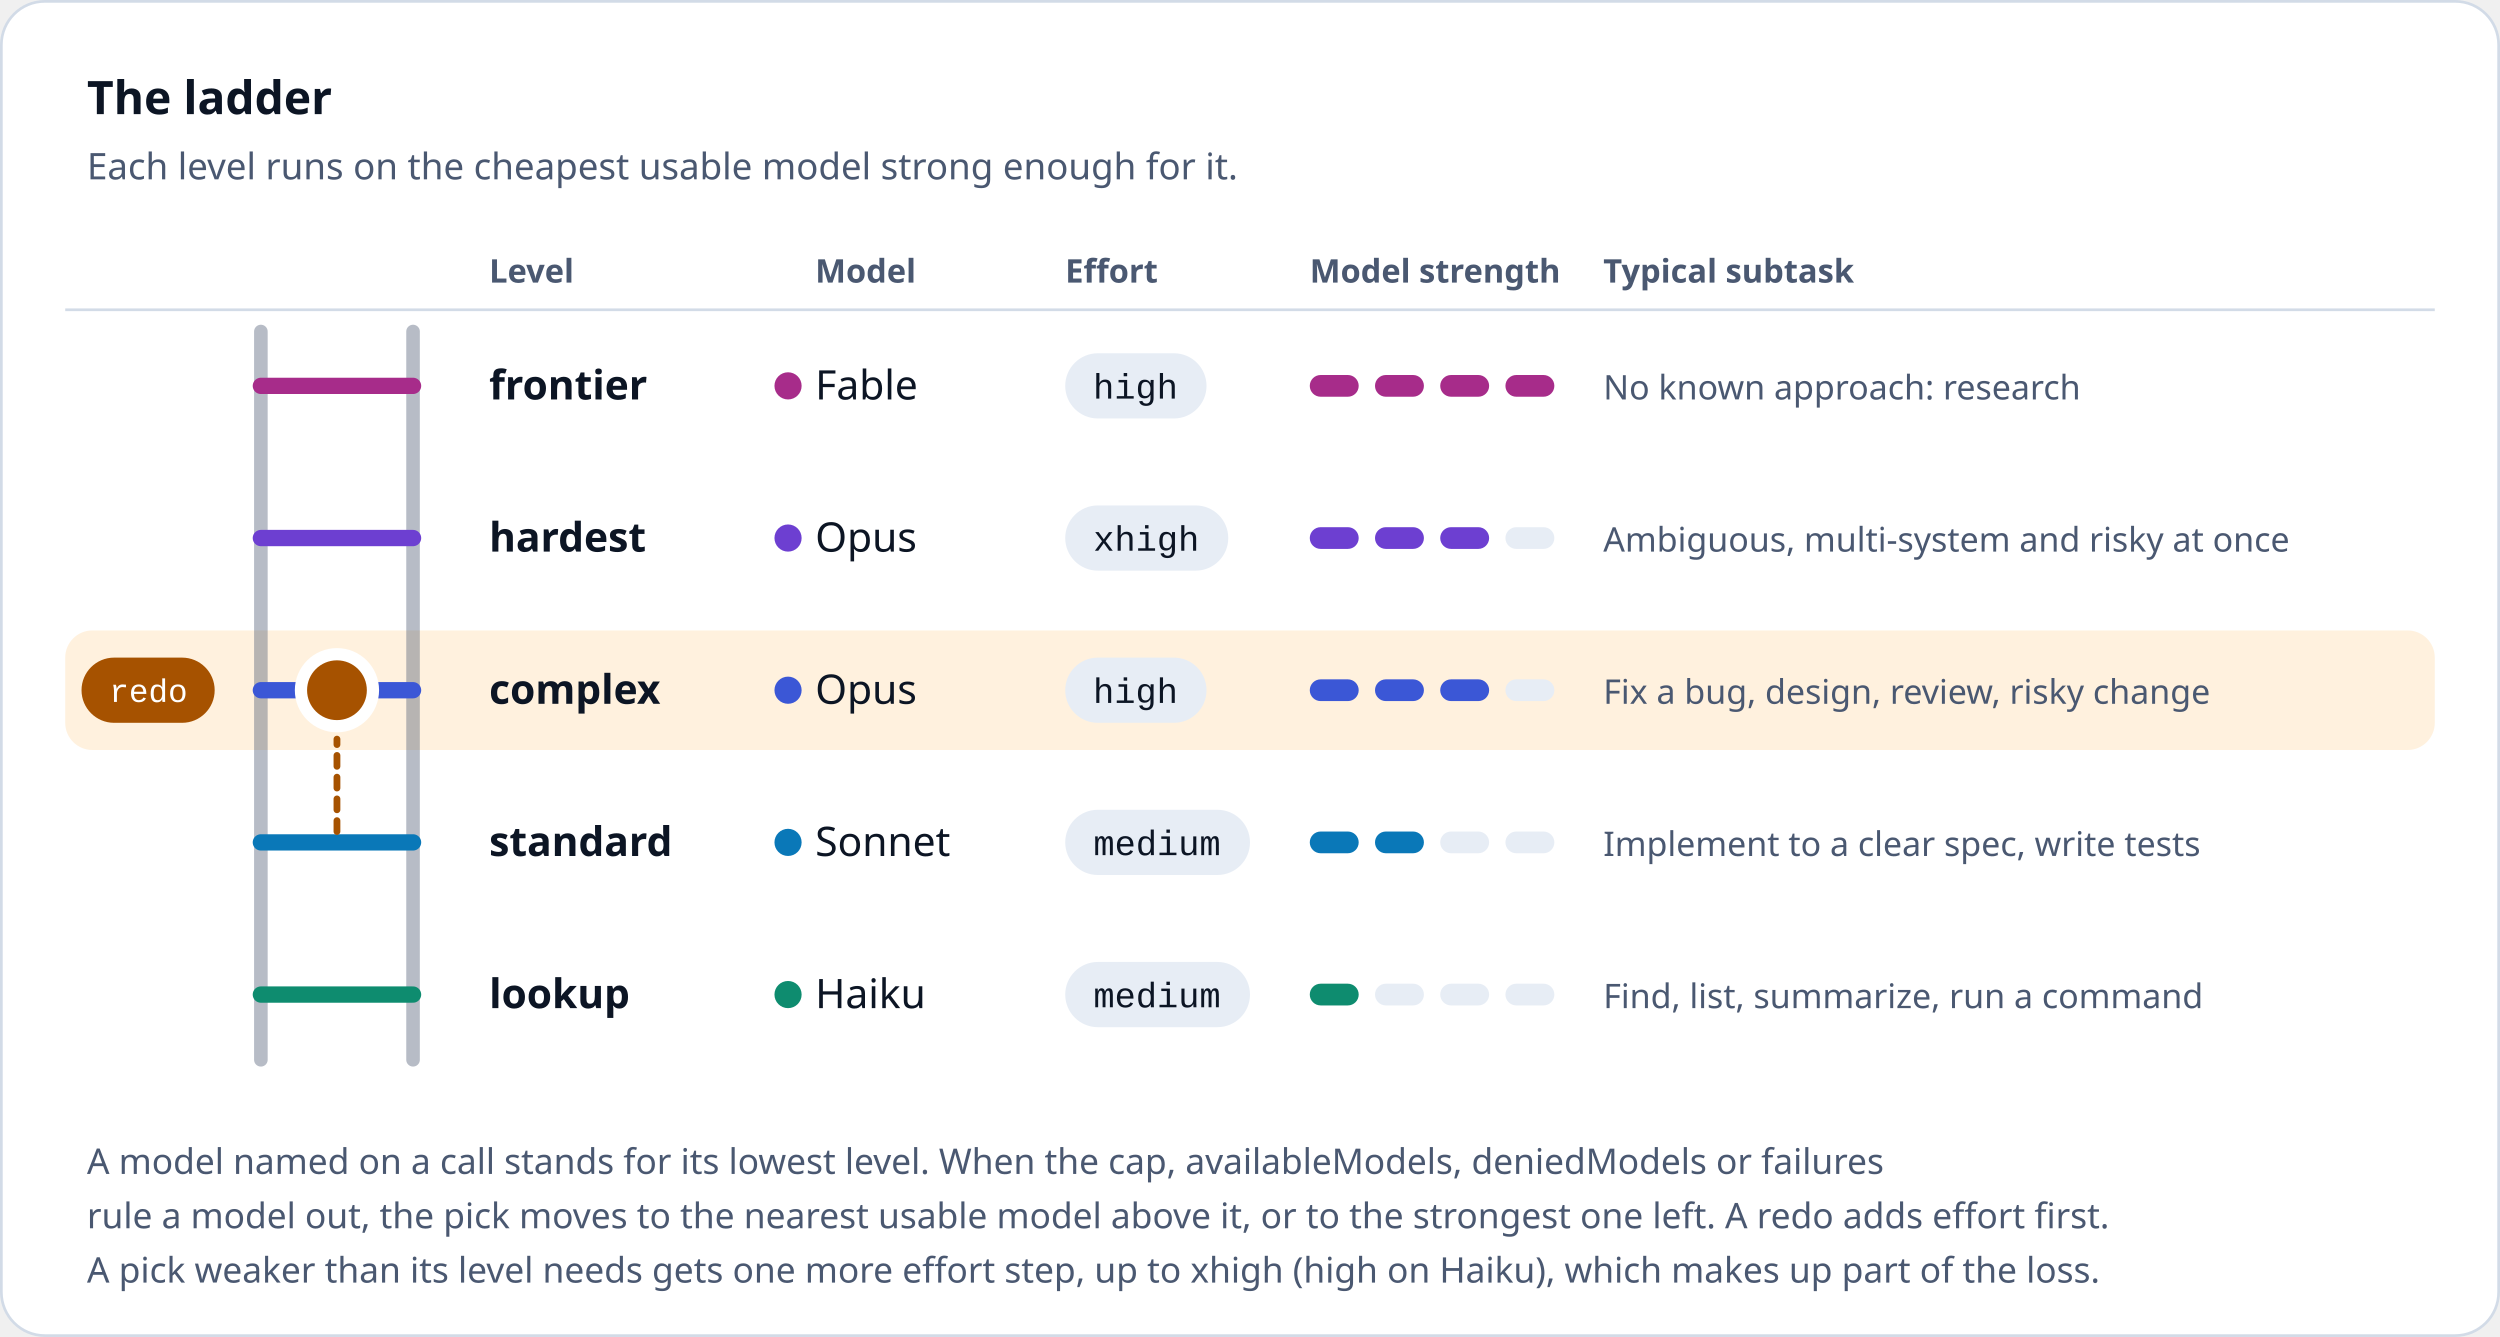
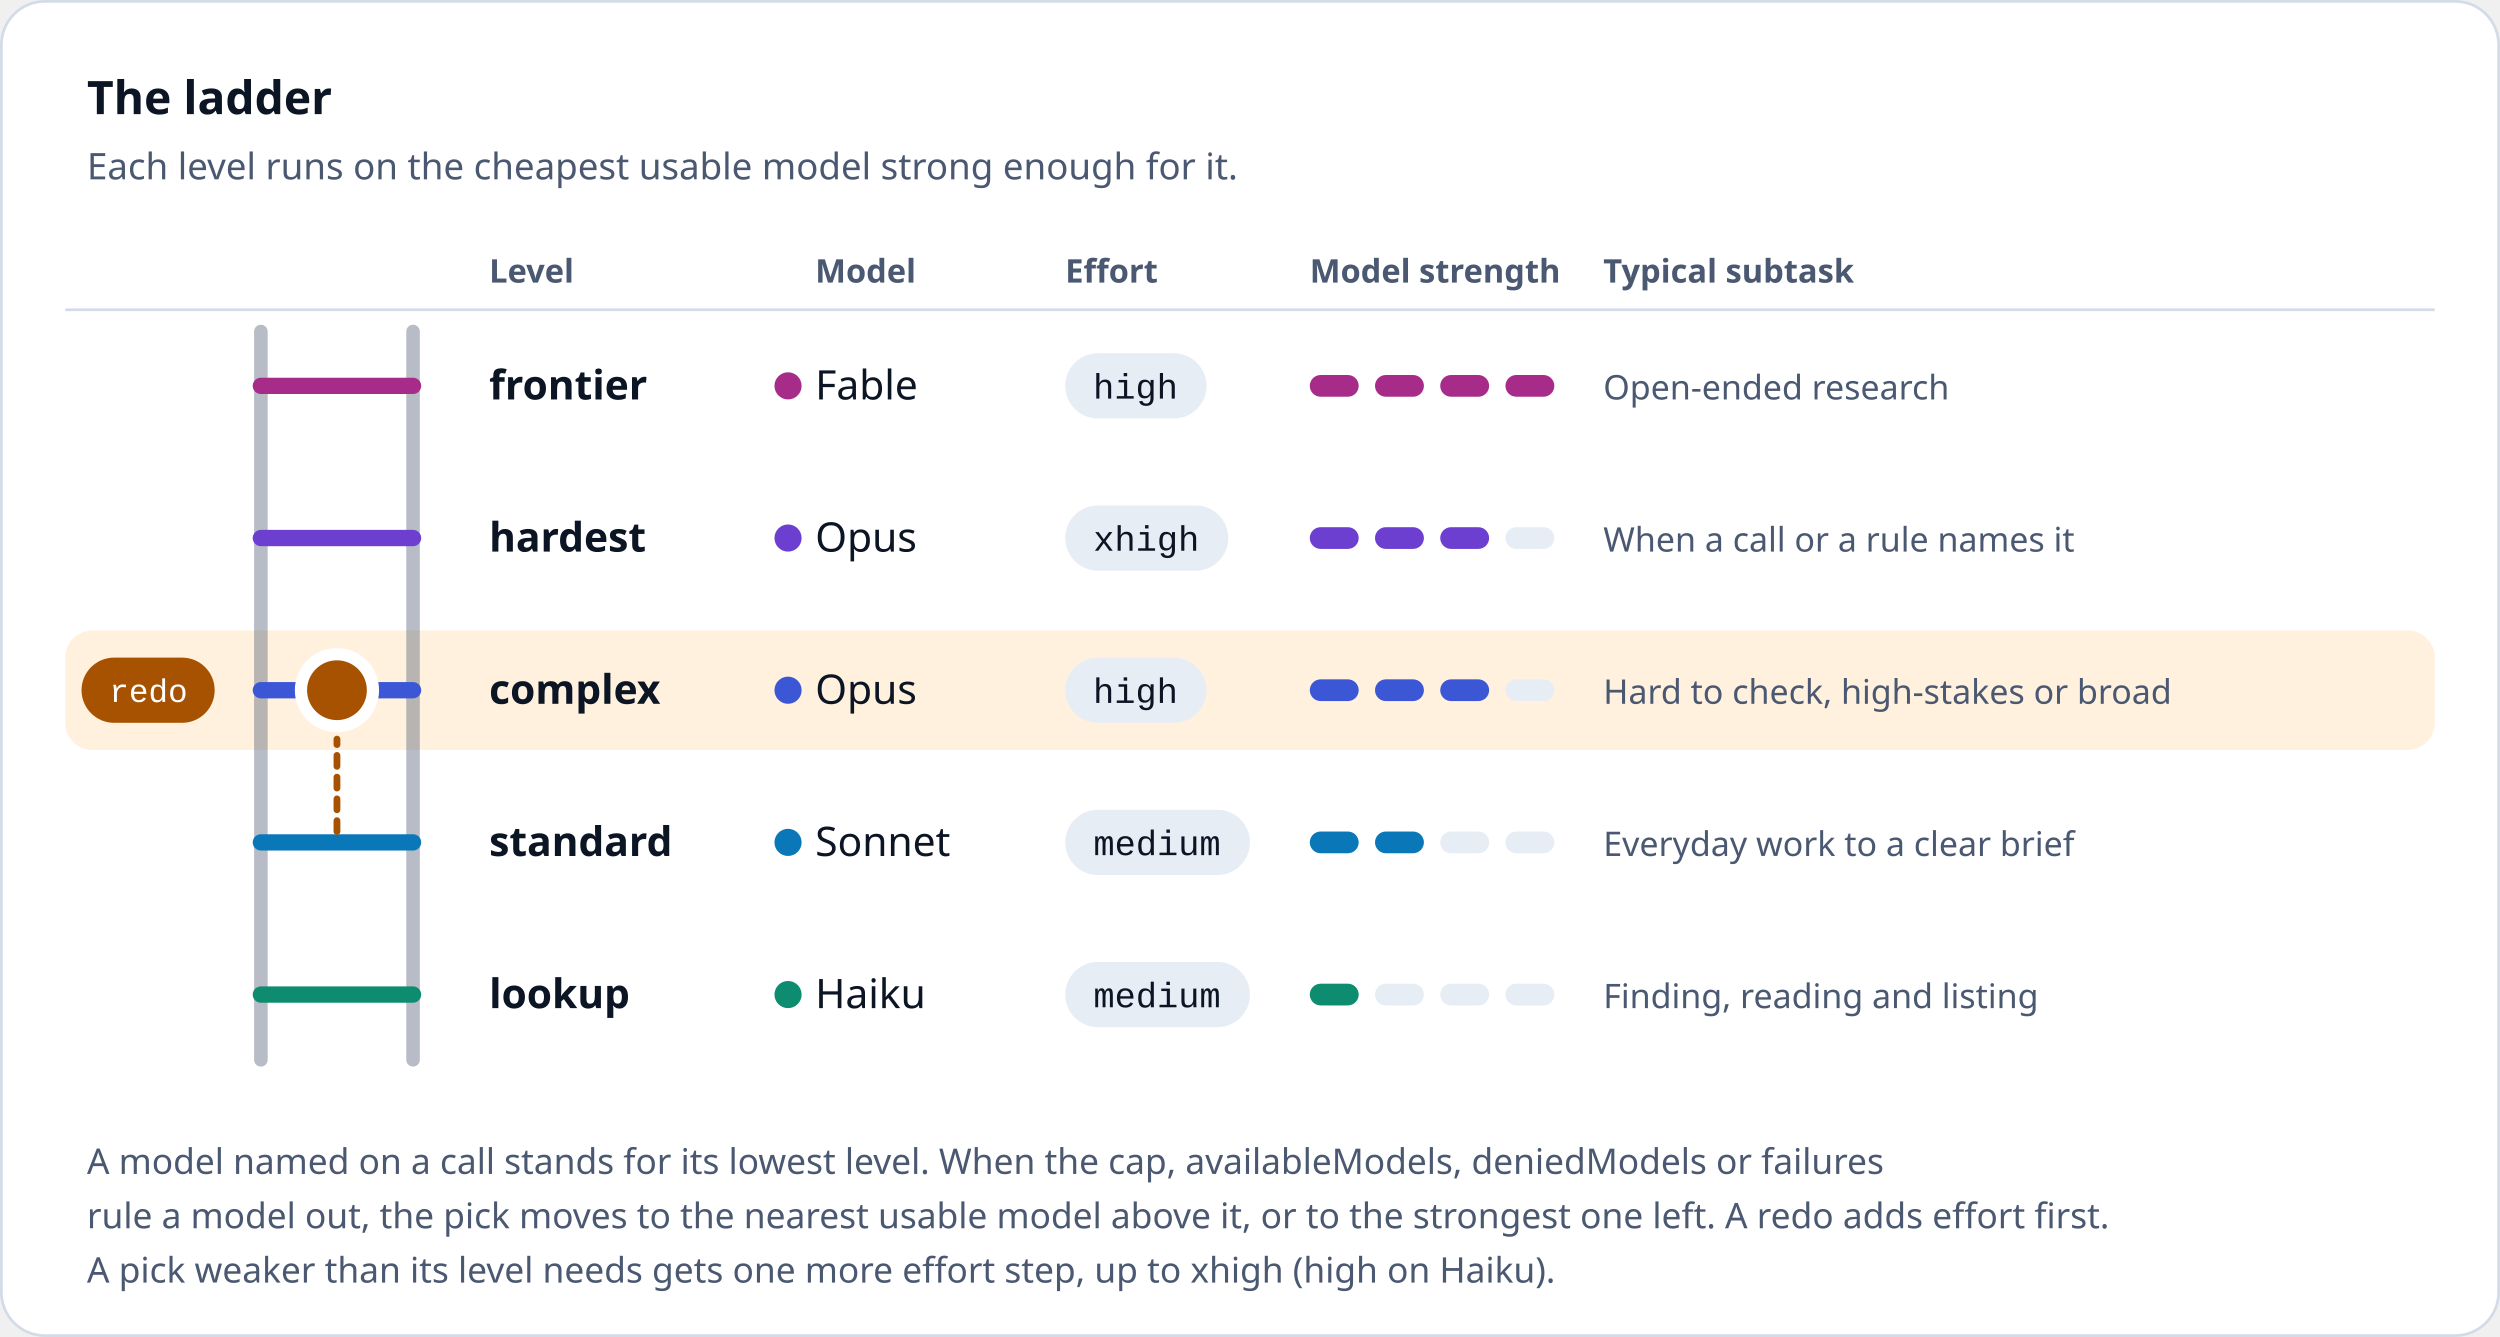
<svg xmlns="http://www.w3.org/2000/svg" viewBox="0 0 920 492" width="920" height="492" role="img" aria-label="Lookup runs on Haiku at medium effort, standard on Sonnet at medium, complex on Opus at high, hardest on Opus at xhigh, and frontier on Fable at high. A model named on a call stands for its lowest level. A call Claude marks as a redo runs one effort step higher on its model while it ran below high, and after that on the next stronger model: Haiku, Sonnet, Opus, then Fable. When the cap, the availableModels or deniedModels settings, or failures rule a model out, the pick moves to the nearest usable model above it, or to the strongest one left, and a pick weaker than its level needs gets one more effort step, up to xhigh, or high on Haiku.">
  <style>text{font-family:-apple-system, BlinkMacSystemFont, "Segoe UI", "Noto Sans", Helvetica, Arial, sans-serif}.mono{font-family:ui-monospace, SFMono-Regular, "SF Mono", Menlo, Consolas, "Liberation Mono", monospace}.b{font-weight:600}.card{fill:#FFFFFF;stroke:#D2DBE7}.ink{fill:#0C1524}.mut{fill:#4A5871}.faint{fill:#E7EDF5}.ln{stroke:#D2DBE7}.lnm{stroke:#4A5871}.rt{fill:#A65200}.rts{stroke:#A65200}.rtsoft{fill:#FFF1DE}.halo{stroke:#FFFFFF}.tag{fill:#FFFFFF}.r1{fill:#0E8C6F}.r1s{stroke:#0E8C6F}.r2{fill:#0A78B8}.r2s{stroke:#0A78B8}.r3{fill:#3B57D6}.r3s{stroke:#3B57D6}.r4{fill:#6D3FD1}.r4s{stroke:#6D3FD1}.r5{fill:#A72C8A}.r5s{stroke:#A72C8A}@media (prefers-color-scheme: dark){.card{fill:#0F1828;stroke:#26344B}.ink{fill:#E7EDF6}.mut{fill:#9BA9BD}.faint{fill:#1A263A}.ln{stroke:#26344B}.lnm{stroke:#9BA9BD}.rt{fill:#FFB23E}.rts{stroke:#FFB23E}.rtsoft{fill:#33260F}.halo{stroke:#0F1828}.tag{fill:#0C1524}.r1{fill:#38D3A8}.r1s{stroke:#38D3A8}.r2{fill:#45B4F2}.r2s{stroke:#45B4F2}.r3{fill:#8196FF}.r3s{stroke:#8196FF}.r4{fill:#AA8BFF}.r4s{stroke:#AA8BFF}.r5{fill:#F27BCD}.r5s{stroke:#F27BCD}}</style>
  <rect x="0.5" y="0.5" width="919" height="491" rx="16" class="card" />
  <text x="32" y="42" class="ink b" font-size="17">The ladder</text>
  <text x="32" y="66" class="mut" font-size="13.5">Each level runs on the cheapest usable model strong enough for it.</text>
  <text x="180" y="104" class="mut b" font-size="12">Level</text>
  <text x="300" y="104" class="mut b" font-size="12">Model</text>
  <text x="392" y="104" class="mut b" font-size="12">Effort</text>
  <text x="482" y="104" class="mut b" font-size="12">Model strength</text>
  <text x="590" y="104" class="mut b" font-size="12">Typical subtask</text>
  <path d="M24 114H896" class="ln" stroke-width="1" />
  <rect x="24" y="232" width="872" height="44" rx="10" class="rtsoft" />
  <path d="M96 122V390M152 122V390" class="lnm" stroke-width="5" stroke-linecap="round" opacity="0.4" />
  <path d="M96 366H152" class="r1s" stroke-width="6" stroke-linecap="round" />
  <text x="180" y="371" class="ink b" font-size="15">lookup</text>
  <circle cx="290" cy="366" r="5" class="r1" />
  <text x="300" y="371" class="ink" font-size="15">Haiku</text>
  <rect x="392" y="354" width="68" height="24" rx="12" class="faint" />
  <text x="425.79" y="370.68" class="mono ink" font-size="13" text-anchor="middle">medium</text>
  <rect x="482" y="362" width="18" height="8" rx="4" class="r1" />
  <rect x="506" y="362" width="18" height="8" rx="4" class="faint" />
  <rect x="530" y="362" width="18" height="8" rx="4" class="faint" />
  <rect x="554" y="362" width="18" height="8" rx="4" class="faint" />
-   <text x="590" y="371" class="mut" font-size="12.5">Find, list, summarize, run a command</text>
+   <text x="590" y="371" class="mut" font-size="12.5">Finding, reading and listing</text>
  <path d="M96 310H152" class="r2s" stroke-width="6" stroke-linecap="round" />
  <text x="180" y="315" class="ink b" font-size="15">standard</text>
  <circle cx="290" cy="310" r="5" class="r2" />
  <text x="300" y="315" class="ink" font-size="15">Sonnet</text>
  <rect x="392" y="298" width="68" height="24" rx="12" class="faint" />
  <text x="425.79" y="314.68" class="mono ink" font-size="13" text-anchor="middle">medium</text>
  <rect x="482" y="306" width="18" height="8" rx="4" class="r2" />
  <rect x="506" y="306" width="18" height="8" rx="4" class="r2" />
  <rect x="530" y="306" width="18" height="8" rx="4" class="faint" />
  <rect x="554" y="306" width="18" height="8" rx="4" class="faint" />
-   <text x="590" y="315" class="mut" font-size="12.5">Implement to a clear spec, write tests</text>
+   <text x="590" y="315" class="mut" font-size="12.5">Everyday work to a clear brief</text>
  <path d="M96 254H152" class="r3s" stroke-width="6" stroke-linecap="round" />
  <text x="180" y="259" class="ink b" font-size="15">complex</text>
  <circle cx="290" cy="254" r="5" class="r3" />
  <text x="300" y="259" class="ink" font-size="15">Opus</text>
  <rect x="392" y="242" width="52" height="24" rx="12" class="faint" />
  <text x="417.86" y="258.68" class="mono ink" font-size="13" text-anchor="middle">high</text>
  <rect x="482" y="250" width="18" height="8" rx="4" class="r3" />
  <rect x="506" y="250" width="18" height="8" rx="4" class="r3" />
  <rect x="530" y="250" width="18" height="8" rx="4" class="r3" />
  <rect x="554" y="250" width="18" height="8" rx="4" class="faint" />
-   <text x="590" y="259" class="mut" font-size="12.5">Fix a bug, design, review, risky change</text>
+   <text x="590" y="259" class="mut" font-size="12.5">Hard to check, high-stakes or broad</text>
  <path d="M96 198H152" class="r4s" stroke-width="6" stroke-linecap="round" />
  <text x="180" y="203" class="ink b" font-size="15">hardest</text>
  <circle cx="290" cy="198" r="5" class="r4" />
  <text x="300" y="203" class="ink" font-size="15">Opus</text>
  <rect x="392" y="186" width="60" height="24" rx="12" class="faint" />
  <text x="421.825" y="202.68" class="mono ink" font-size="13" text-anchor="middle">xhigh</text>
  <rect x="482" y="194" width="18" height="8" rx="4" class="r4" />
  <rect x="506" y="194" width="18" height="8" rx="4" class="r4" />
  <rect x="530" y="194" width="18" height="8" rx="4" class="r4" />
  <rect x="554" y="194" width="18" height="8" rx="4" class="faint" />
-   <text x="590" y="203" class="mut" font-size="12.5">Ambiguous, multi-system and risky at once</text>
+   <text x="590" y="203" class="mut" font-size="12.5">When a call or a rule names it</text>
  <path d="M96 142H152" class="r5s" stroke-width="6" stroke-linecap="round" />
  <text x="180" y="147" class="ink b" font-size="15">frontier</text>
  <circle cx="290" cy="142" r="5" class="r5" />
  <text x="300" y="147" class="ink" font-size="15">Fable</text>
  <rect x="392" y="130" width="52" height="24" rx="12" class="faint" />
  <text x="417.86" y="146.68" class="mono ink" font-size="13" text-anchor="middle">high</text>
  <rect x="482" y="138" width="18" height="8" rx="4" class="r5" />
  <rect x="506" y="138" width="18" height="8" rx="4" class="r5" />
  <rect x="530" y="138" width="18" height="8" rx="4" class="r5" />
  <rect x="554" y="138" width="18" height="8" rx="4" class="r5" />
-   <text x="590" y="147" class="mut" font-size="12.5">No known approach: research</text>
+   <text x="590" y="147" class="mut" font-size="12.5">Open-ended research</text>
  <circle cx="124" cy="254" r="13" class="halo" fill="none" stroke-width="5" />
  <circle cx="124" cy="254" r="11" class="rt" />
  <rect x="30" y="242" width="49" height="24" rx="12" class="rt" />
  <text x="54.64" y="258.32" class="mono tag" font-size="12" text-anchor="middle">redo</text>
  <path class="rts" d="M124 306V272" stroke-width="2.5" stroke-dasharray="4 4" fill="none" stroke-linecap="round" />
  <text x="32" y="432" class="mut" font-size="13">A model named on a call stands for its lowest level. When the cap, availableModels, deniedModels or failures</text>
  <text x="32" y="452" class="mut" font-size="13">rule a model out, the pick moves to the nearest usable model above it, or to the strongest one left. A redo adds effort first.</text>
-   <text x="32" y="472" class="mut" font-size="13">A pick weaker than its level needs gets one more effort step, up to xhigh (high on Haiku), which makes up part of the loss.</text>
+   <text x="32" y="472" class="mut" font-size="13">A pick weaker than its level needs gets one more effort step, up to xhigh (high on Haiku).</text>
</svg>
